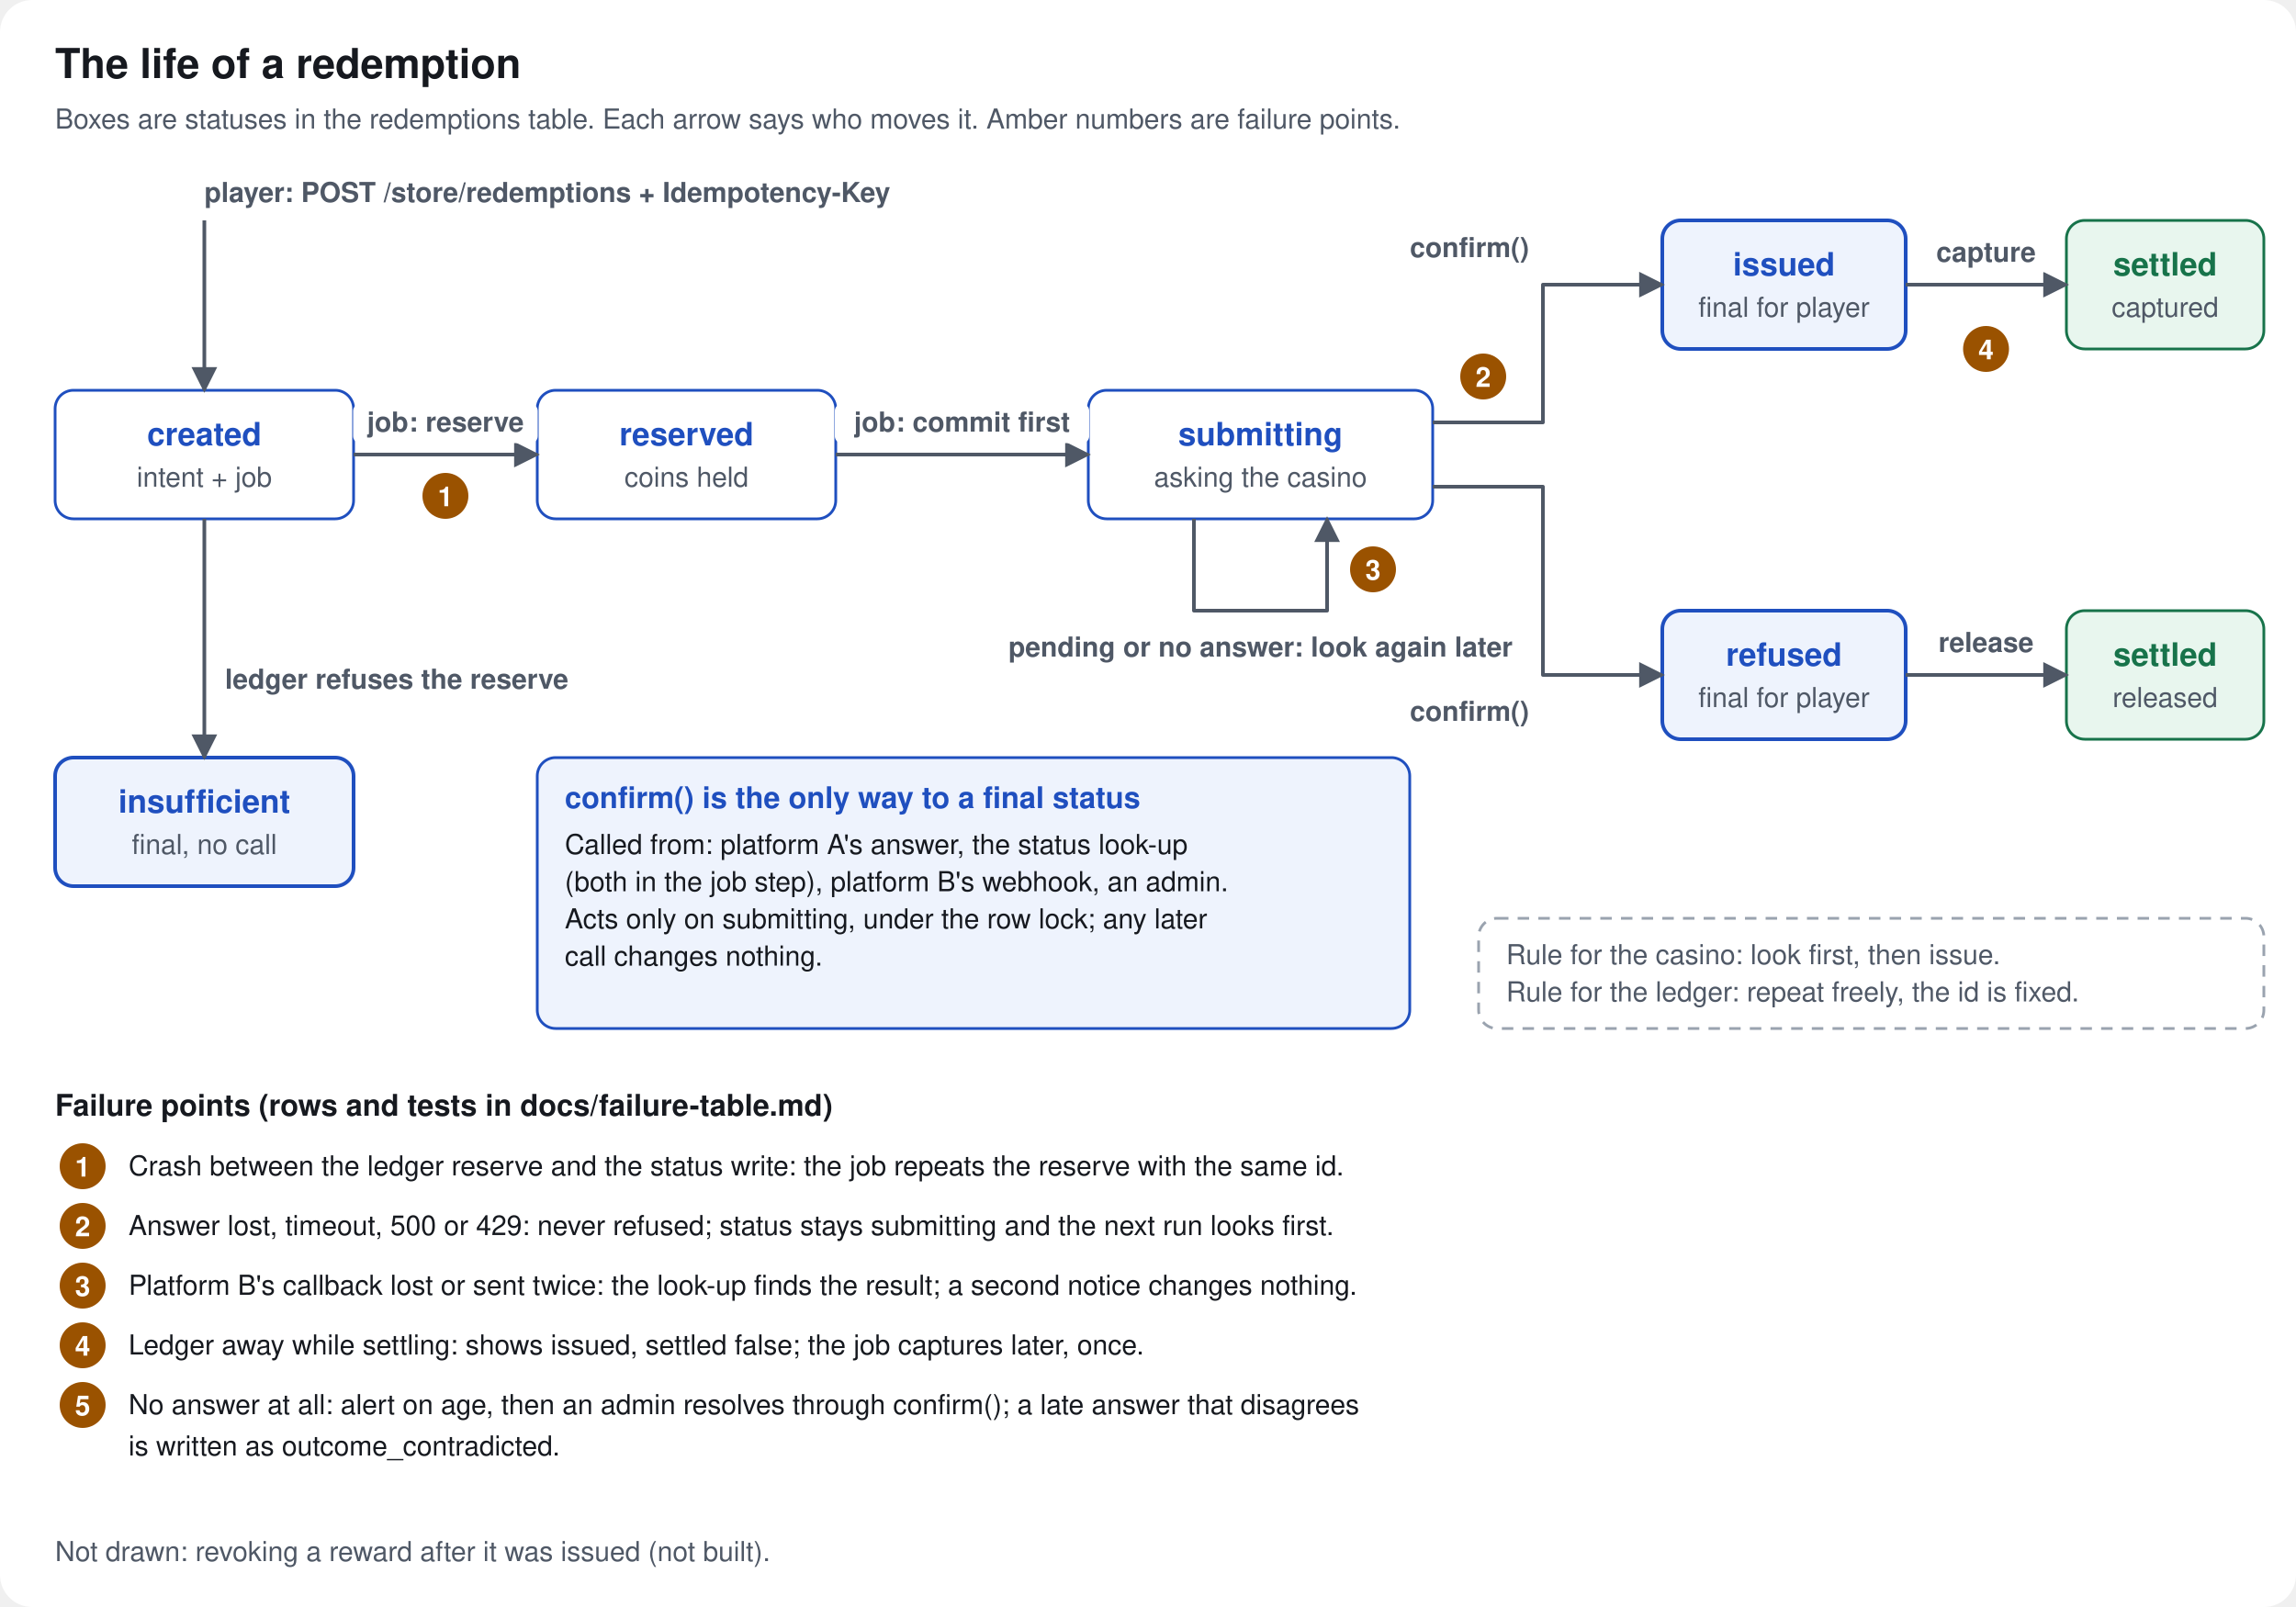
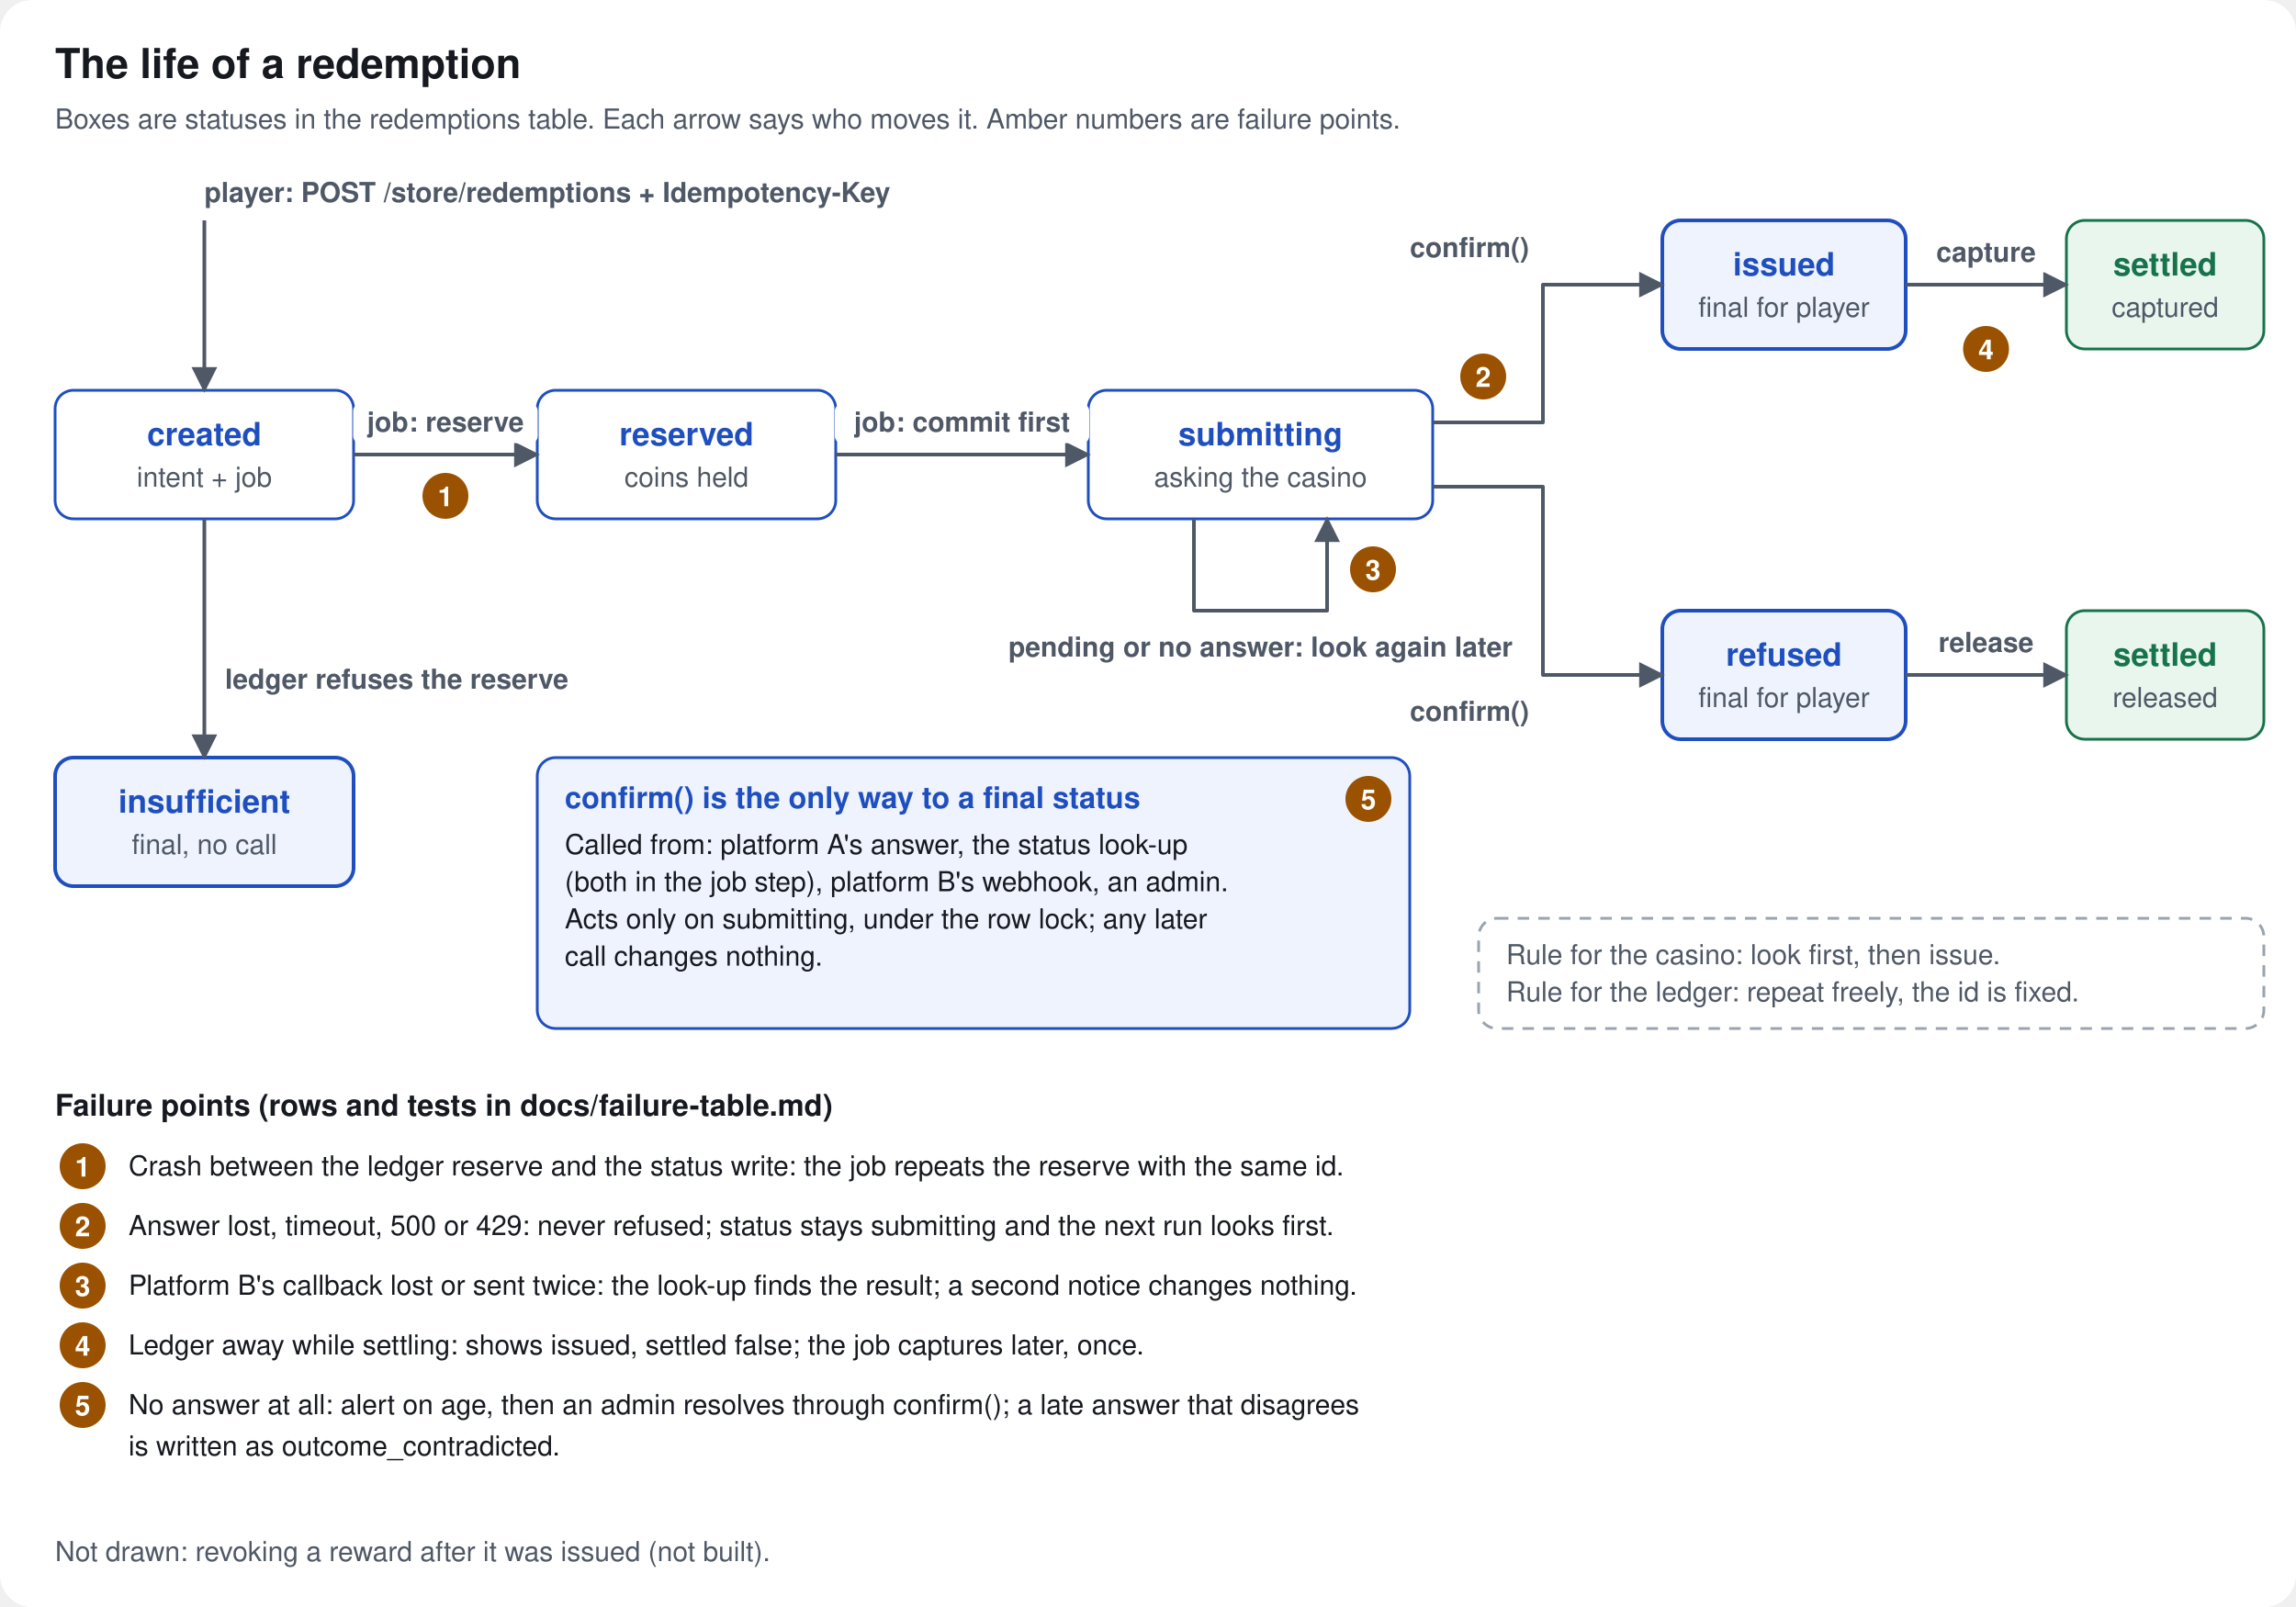
<svg xmlns="http://www.w3.org/2000/svg" width="1000" height="700" viewBox="0 0 1000 700" role="img" aria-label="The life of a redemption">
  <defs>
    <marker id="head" viewBox="0 0 10 10" refX="9" refY="5" markerWidth="7" markerHeight="7" orient="auto-start-reverse">
      <path d="M0 0 L10 5 L0 10 z" fill="#4f5866" />
    </marker>
    <marker id="tail" viewBox="0 0 10 10" refX="9" refY="5" markerWidth="7" markerHeight="7" orient="auto-start-reverse">
      <path d="M0 0 L10 5 L0 10 z" fill="#4f5866" />
    </marker>
  </defs>
  <rect x="0" y="0" width="1000" height="700" rx="14" fill="#ffffff" />
  <text x="24.0" y="34.0" font-family="Helvetica, Arial, sans-serif" font-size="18" font-weight="700" fill="#16191f" text-anchor="start">The life of a redemption</text>
  <text x="24.0" y="56.0" font-family="Helvetica, Arial, sans-serif" font-size="12" font-weight="400" fill="#4f5866" text-anchor="start">Boxes are statuses in the redemptions table. Each arrow says who moves it. Amber numbers are failure points.</text>
  <rect x="24.0" y="170.0" width="130.0" height="56.0" rx="8" fill="#ffffff" stroke="#1f4fbf" stroke-width="1.2" />
  <text x="89.0" y="194.0" font-family="Helvetica, Arial, sans-serif" font-size="14" font-weight="700" fill="#1f4fbf" text-anchor="middle">created</text>
  <text x="89.0" y="212.0" font-family="Helvetica, Arial, sans-serif" font-size="12" font-weight="400" fill="#4f5866" text-anchor="middle">intent + job</text>
  <rect x="234.0" y="170.0" width="130.0" height="56.0" rx="8" fill="#ffffff" stroke="#1f4fbf" stroke-width="1.2" />
  <text x="299.0" y="194.0" font-family="Helvetica, Arial, sans-serif" font-size="14" font-weight="700" fill="#1f4fbf" text-anchor="middle">reserved</text>
  <text x="299.0" y="212.0" font-family="Helvetica, Arial, sans-serif" font-size="12" font-weight="400" fill="#4f5866" text-anchor="middle">coins held</text>
  <rect x="474.0" y="170.0" width="150.0" height="56.0" rx="8" fill="#ffffff" stroke="#1f4fbf" stroke-width="1.2" />
  <text x="549.0" y="194.0" font-family="Helvetica, Arial, sans-serif" font-size="14" font-weight="700" fill="#1f4fbf" text-anchor="middle">submitting</text>
  <text x="549.0" y="212.0" font-family="Helvetica, Arial, sans-serif" font-size="12" font-weight="400" fill="#4f5866" text-anchor="middle">asking the casino</text>
  <rect x="724.0" y="96.0" width="106.0" height="56.0" rx="8" fill="#eef3fd" stroke="#1f4fbf" stroke-width="1.6" />
  <text x="777.0" y="120.0" font-family="Helvetica, Arial, sans-serif" font-size="14" font-weight="700" fill="#1f4fbf" text-anchor="middle">issued</text>
  <text x="777.0" y="138.0" font-family="Helvetica, Arial, sans-serif" font-size="12" font-weight="400" fill="#4f5866" text-anchor="middle">final for player</text>
  <rect x="724.0" y="266.0" width="106.0" height="56.0" rx="8" fill="#eef3fd" stroke="#1f4fbf" stroke-width="1.6" />
  <text x="777.0" y="290.0" font-family="Helvetica, Arial, sans-serif" font-size="14" font-weight="700" fill="#1f4fbf" text-anchor="middle">refused</text>
  <text x="777.0" y="308.0" font-family="Helvetica, Arial, sans-serif" font-size="12" font-weight="400" fill="#4f5866" text-anchor="middle">final for player</text>
  <rect x="24.0" y="330.0" width="130.0" height="56.0" rx="8" fill="#eef3fd" stroke="#1f4fbf" stroke-width="1.6" />
  <text x="89.0" y="354.0" font-family="Helvetica, Arial, sans-serif" font-size="14" font-weight="700" fill="#1f4fbf" text-anchor="middle">insufficient</text>
  <text x="89.0" y="372.0" font-family="Helvetica, Arial, sans-serif" font-size="12" font-weight="400" fill="#4f5866" text-anchor="middle">final, no call</text>
  <rect x="900.0" y="96.0" width="86.0" height="56.0" rx="8" fill="#e8f6ee" stroke="#17734a" stroke-width="1.2" />
  <text x="943.0" y="120.0" font-family="Helvetica, Arial, sans-serif" font-size="14" font-weight="700" fill="#17734a" text-anchor="middle">settled</text>
  <text x="943.0" y="138.0" font-family="Helvetica, Arial, sans-serif" font-size="12" font-weight="400" fill="#4f5866" text-anchor="middle">captured</text>
  <rect x="900.0" y="266.0" width="86.0" height="56.0" rx="8" fill="#e8f6ee" stroke="#17734a" stroke-width="1.2" />
  <text x="943.0" y="290.0" font-family="Helvetica, Arial, sans-serif" font-size="14" font-weight="700" fill="#17734a" text-anchor="middle">settled</text>
  <text x="943.0" y="308.0" font-family="Helvetica, Arial, sans-serif" font-size="12" font-weight="400" fill="#4f5866" text-anchor="middle">released</text>
  <path d="M89.0 96.0 L89.0 170.0" fill="none" stroke="#4f5866" stroke-width="1.6" stroke-linejoin="round" marker-end="url(#head)" />
  <rect x="85.0" y="76.0" width="326.4" height="17" rx="3" fill="#ffffff" />
  <text x="89.0" y="88.0" font-family="Helvetica, Arial, sans-serif" font-size="12" font-weight="600" fill="#4f5866" text-anchor="start">player: POST /store/redemptions + Idempotency-Key</text>
  <path d="M154.0 198.0 L234.0 198.0" fill="none" stroke="#4f5866" stroke-width="1.6" stroke-linejoin="round" marker-end="url(#head)" />
  <rect x="153.8" y="176.0" width="80.4" height="17" rx="3" fill="#ffffff" />
  <text x="194.0" y="188.0" font-family="Helvetica, Arial, sans-serif" font-size="12" font-weight="600" fill="#4f5866" text-anchor="middle">job: reserve</text>
  <circle cx="194.0" cy="216.0" r="10" fill="#9a5200" />
  <text x="194.0" y="220.5" font-family="Helvetica, Arial, sans-serif" font-size="12" font-weight="700" fill="#ffffff" text-anchor="middle">1</text>
  <path d="M89.0 226.0 L89.0 330.0" fill="none" stroke="#4f5866" stroke-width="1.6" stroke-linejoin="round" marker-end="url(#head)" />
  <rect x="94.0" y="288.0" width="167.9" height="17" rx="3" fill="#ffffff" />
  <text x="98.0" y="300.0" font-family="Helvetica, Arial, sans-serif" font-size="12" font-weight="600" fill="#4f5866" text-anchor="start">ledger refuses the reserve</text>
  <path d="M364.0 198.0 L474.0 198.0" fill="none" stroke="#4f5866" stroke-width="1.6" stroke-linejoin="round" marker-end="url(#head)" />
  <rect x="363.6" y="176.0" width="110.8" height="17" rx="3" fill="#ffffff" />
  <text x="419.0" y="188.0" font-family="Helvetica, Arial, sans-serif" font-size="12" font-weight="600" fill="#4f5866" text-anchor="middle">job: commit first</text>
  <path d="M624.0 184.0 L672.0 184.0 L672.0 124.0 L724.0 124.0" fill="none" stroke="#4f5866" stroke-width="1.6" stroke-linejoin="round" marker-end="url(#head)" />
  <rect x="608.2" y="100.0" width="61.8" height="17" rx="3" fill="#ffffff" />
  <text x="666.0" y="112.0" font-family="Helvetica, Arial, sans-serif" font-size="12" font-weight="600" fill="#4f5866" text-anchor="end">confirm()</text>
  <path d="M624.0 212.0 L672.0 212.0 L672.0 294.0 L724.0 294.0" fill="none" stroke="#4f5866" stroke-width="1.6" stroke-linejoin="round" marker-end="url(#head)" />
  <rect x="608.2" y="302.0" width="61.8" height="17" rx="3" fill="#ffffff" />
  <text x="666.0" y="314.0" font-family="Helvetica, Arial, sans-serif" font-size="12" font-weight="600" fill="#4f5866" text-anchor="end">confirm()</text>
  <circle cx="646.0" cy="164.0" r="10" fill="#9a5200" />
  <text x="646.0" y="168.5" font-family="Helvetica, Arial, sans-serif" font-size="12" font-weight="700" fill="#ffffff" text-anchor="middle">2</text>
  <path d="M520.0 226.0 L520.0 266.0 L578.0 266.0 L578.0 226.0" fill="none" stroke="#4f5866" stroke-width="1.6" stroke-linejoin="round" marker-end="url(#head)" />
  <rect x="427.8" y="274.0" width="242.3" height="17" rx="3" fill="#ffffff" />
  <text x="549.0" y="286.0" font-family="Helvetica, Arial, sans-serif" font-size="12" font-weight="600" fill="#4f5866" text-anchor="middle">pending or no answer: look again later</text>
  <circle cx="598.0" cy="248.0" r="10" fill="#9a5200" />
  <text x="598.0" y="252.5" font-family="Helvetica, Arial, sans-serif" font-size="12" font-weight="700" fill="#ffffff" text-anchor="middle">3</text>
  <path d="M830.0 124.0 L900.0 124.0" fill="none" stroke="#4f5866" stroke-width="1.6" stroke-linejoin="round" marker-end="url(#head)" />
  <rect x="838.5" y="102.0" width="53.0" height="17" rx="3" fill="#ffffff" />
  <text x="865.0" y="114.0" font-family="Helvetica, Arial, sans-serif" font-size="12" font-weight="600" fill="#4f5866" text-anchor="middle">capture</text>
  <path d="M830.0 294.0 L900.0 294.0" fill="none" stroke="#4f5866" stroke-width="1.6" stroke-linejoin="round" marker-end="url(#head)" />
  <rect x="838.9" y="272.0" width="52.2" height="17" rx="3" fill="#ffffff" />
  <text x="865.0" y="284.0" font-family="Helvetica, Arial, sans-serif" font-size="12" font-weight="600" fill="#4f5866" text-anchor="middle">release</text>
  <circle cx="865.0" cy="152.0" r="10" fill="#9a5200" />
  <text x="865.0" y="156.5" font-family="Helvetica, Arial, sans-serif" font-size="12" font-weight="700" fill="#ffffff" text-anchor="middle">4</text>
-   <circle cx="588.0" cy="350.0" r="10" fill="#9a5200" />
-   <text x="588.0" y="354.5" font-family="Helvetica, Arial, sans-serif" font-size="12" font-weight="700" fill="#ffffff" text-anchor="middle">5</text>
  <rect x="234.0" y="330.0" width="380.0" height="118.0" rx="8" fill="#eef3fd" stroke="#1f4fbf" stroke-width="1.2" />
  <text x="246.0" y="352.0" font-family="Helvetica, Arial, sans-serif" font-size="13" font-weight="700" fill="#1f4fbf" text-anchor="start">confirm() is the only way to a final status</text>
  <text x="246.0" y="372.0" font-family="Helvetica, Arial, sans-serif" font-size="12" font-weight="400" fill="#16191f" text-anchor="start">Called from: platform A's answer, the status look-up</text>
  <text x="246.0" y="388.2" font-family="Helvetica, Arial, sans-serif" font-size="12" font-weight="400" fill="#16191f" text-anchor="start">(both in the job step), platform B's webhook, an admin.</text>
  <text x="246.0" y="404.4" font-family="Helvetica, Arial, sans-serif" font-size="12" font-weight="400" fill="#16191f" text-anchor="start">Acts only on submitting, under the row lock; any later</text>
  <text x="246.0" y="420.6" font-family="Helvetica, Arial, sans-serif" font-size="12" font-weight="400" fill="#16191f" text-anchor="start">call changes nothing.</text>
+   <circle cx="596.0" cy="348.0" r="10" fill="#9a5200" />
+   <text x="596.0" y="352.5" font-family="Helvetica, Arial, sans-serif" font-size="12" font-weight="700" fill="#ffffff" text-anchor="middle">5</text>
  <rect x="644.0" y="400.0" width="342.0" height="48.0" rx="8" fill="#ffffff" stroke="#9aa3af" stroke-width="1.2" stroke-dasharray="5 4" />
  <text x="656.0" y="420.0" font-family="Helvetica, Arial, sans-serif" font-size="12" font-weight="400" fill="#4f5866" text-anchor="start">Rule for the casino: look first, then issue.</text>
  <text x="656.0" y="436.2" font-family="Helvetica, Arial, sans-serif" font-size="12" font-weight="400" fill="#4f5866" text-anchor="start">Rule for the ledger: repeat freely, the id is fixed.</text>
  <text x="24.0" y="486.0" font-family="Helvetica, Arial, sans-serif" font-size="13" font-weight="700" fill="#16191f" text-anchor="start">Failure points (rows and tests in docs/failure-table.md)</text>
  <circle cx="36.0" cy="508.0" r="10" fill="#9a5200" />
  <text x="36.0" y="512.5" font-family="Helvetica, Arial, sans-serif" font-size="12" font-weight="700" fill="#ffffff" text-anchor="middle">1</text>
  <text x="56.0" y="512.0" font-family="Helvetica, Arial, sans-serif" font-size="12" font-weight="400" fill="#16191f" text-anchor="start">Crash between the ledger reserve and the status write: the job repeats the reserve with the same id.</text>
  <circle cx="36.0" cy="534.0" r="10" fill="#9a5200" />
  <text x="36.0" y="538.5" font-family="Helvetica, Arial, sans-serif" font-size="12" font-weight="700" fill="#ffffff" text-anchor="middle">2</text>
  <text x="56.0" y="538.0" font-family="Helvetica, Arial, sans-serif" font-size="12" font-weight="400" fill="#16191f" text-anchor="start">Answer lost, timeout, 500 or 429: never refused; status stays submitting and the next run looks first.</text>
  <circle cx="36.0" cy="560.0" r="10" fill="#9a5200" />
  <text x="36.0" y="564.5" font-family="Helvetica, Arial, sans-serif" font-size="12" font-weight="700" fill="#ffffff" text-anchor="middle">3</text>
  <text x="56.0" y="564.0" font-family="Helvetica, Arial, sans-serif" font-size="12" font-weight="400" fill="#16191f" text-anchor="start">Platform B's callback lost or sent twice: the look-up finds the result; a second notice changes nothing.</text>
  <circle cx="36.0" cy="586.0" r="10" fill="#9a5200" />
  <text x="36.0" y="590.5" font-family="Helvetica, Arial, sans-serif" font-size="12" font-weight="700" fill="#ffffff" text-anchor="middle">4</text>
  <text x="56.0" y="590.0" font-family="Helvetica, Arial, sans-serif" font-size="12" font-weight="400" fill="#16191f" text-anchor="start">Ledger away while settling: shows issued, settled false; the job captures later, once.</text>
  <circle cx="36.0" cy="612.0" r="10" fill="#9a5200" />
  <text x="36.0" y="616.5" font-family="Helvetica, Arial, sans-serif" font-size="12" font-weight="700" fill="#ffffff" text-anchor="middle">5</text>
  <text x="56.0" y="616.0" font-family="Helvetica, Arial, sans-serif" font-size="12" font-weight="400" fill="#16191f" text-anchor="start">No answer at all: alert on age, then an admin resolves through confirm(); a late answer that disagrees</text>
  <text x="56.0" y="634.0" font-family="Helvetica, Arial, sans-serif" font-size="12" font-weight="400" fill="#16191f" text-anchor="start">is written as outcome_contradicted.</text>
  <text x="24.0" y="680.0" font-family="Helvetica, Arial, sans-serif" font-size="12" font-weight="400" fill="#4f5866" text-anchor="start">Not drawn: revoking a reward after it was issued (not built).</text>
</svg>
